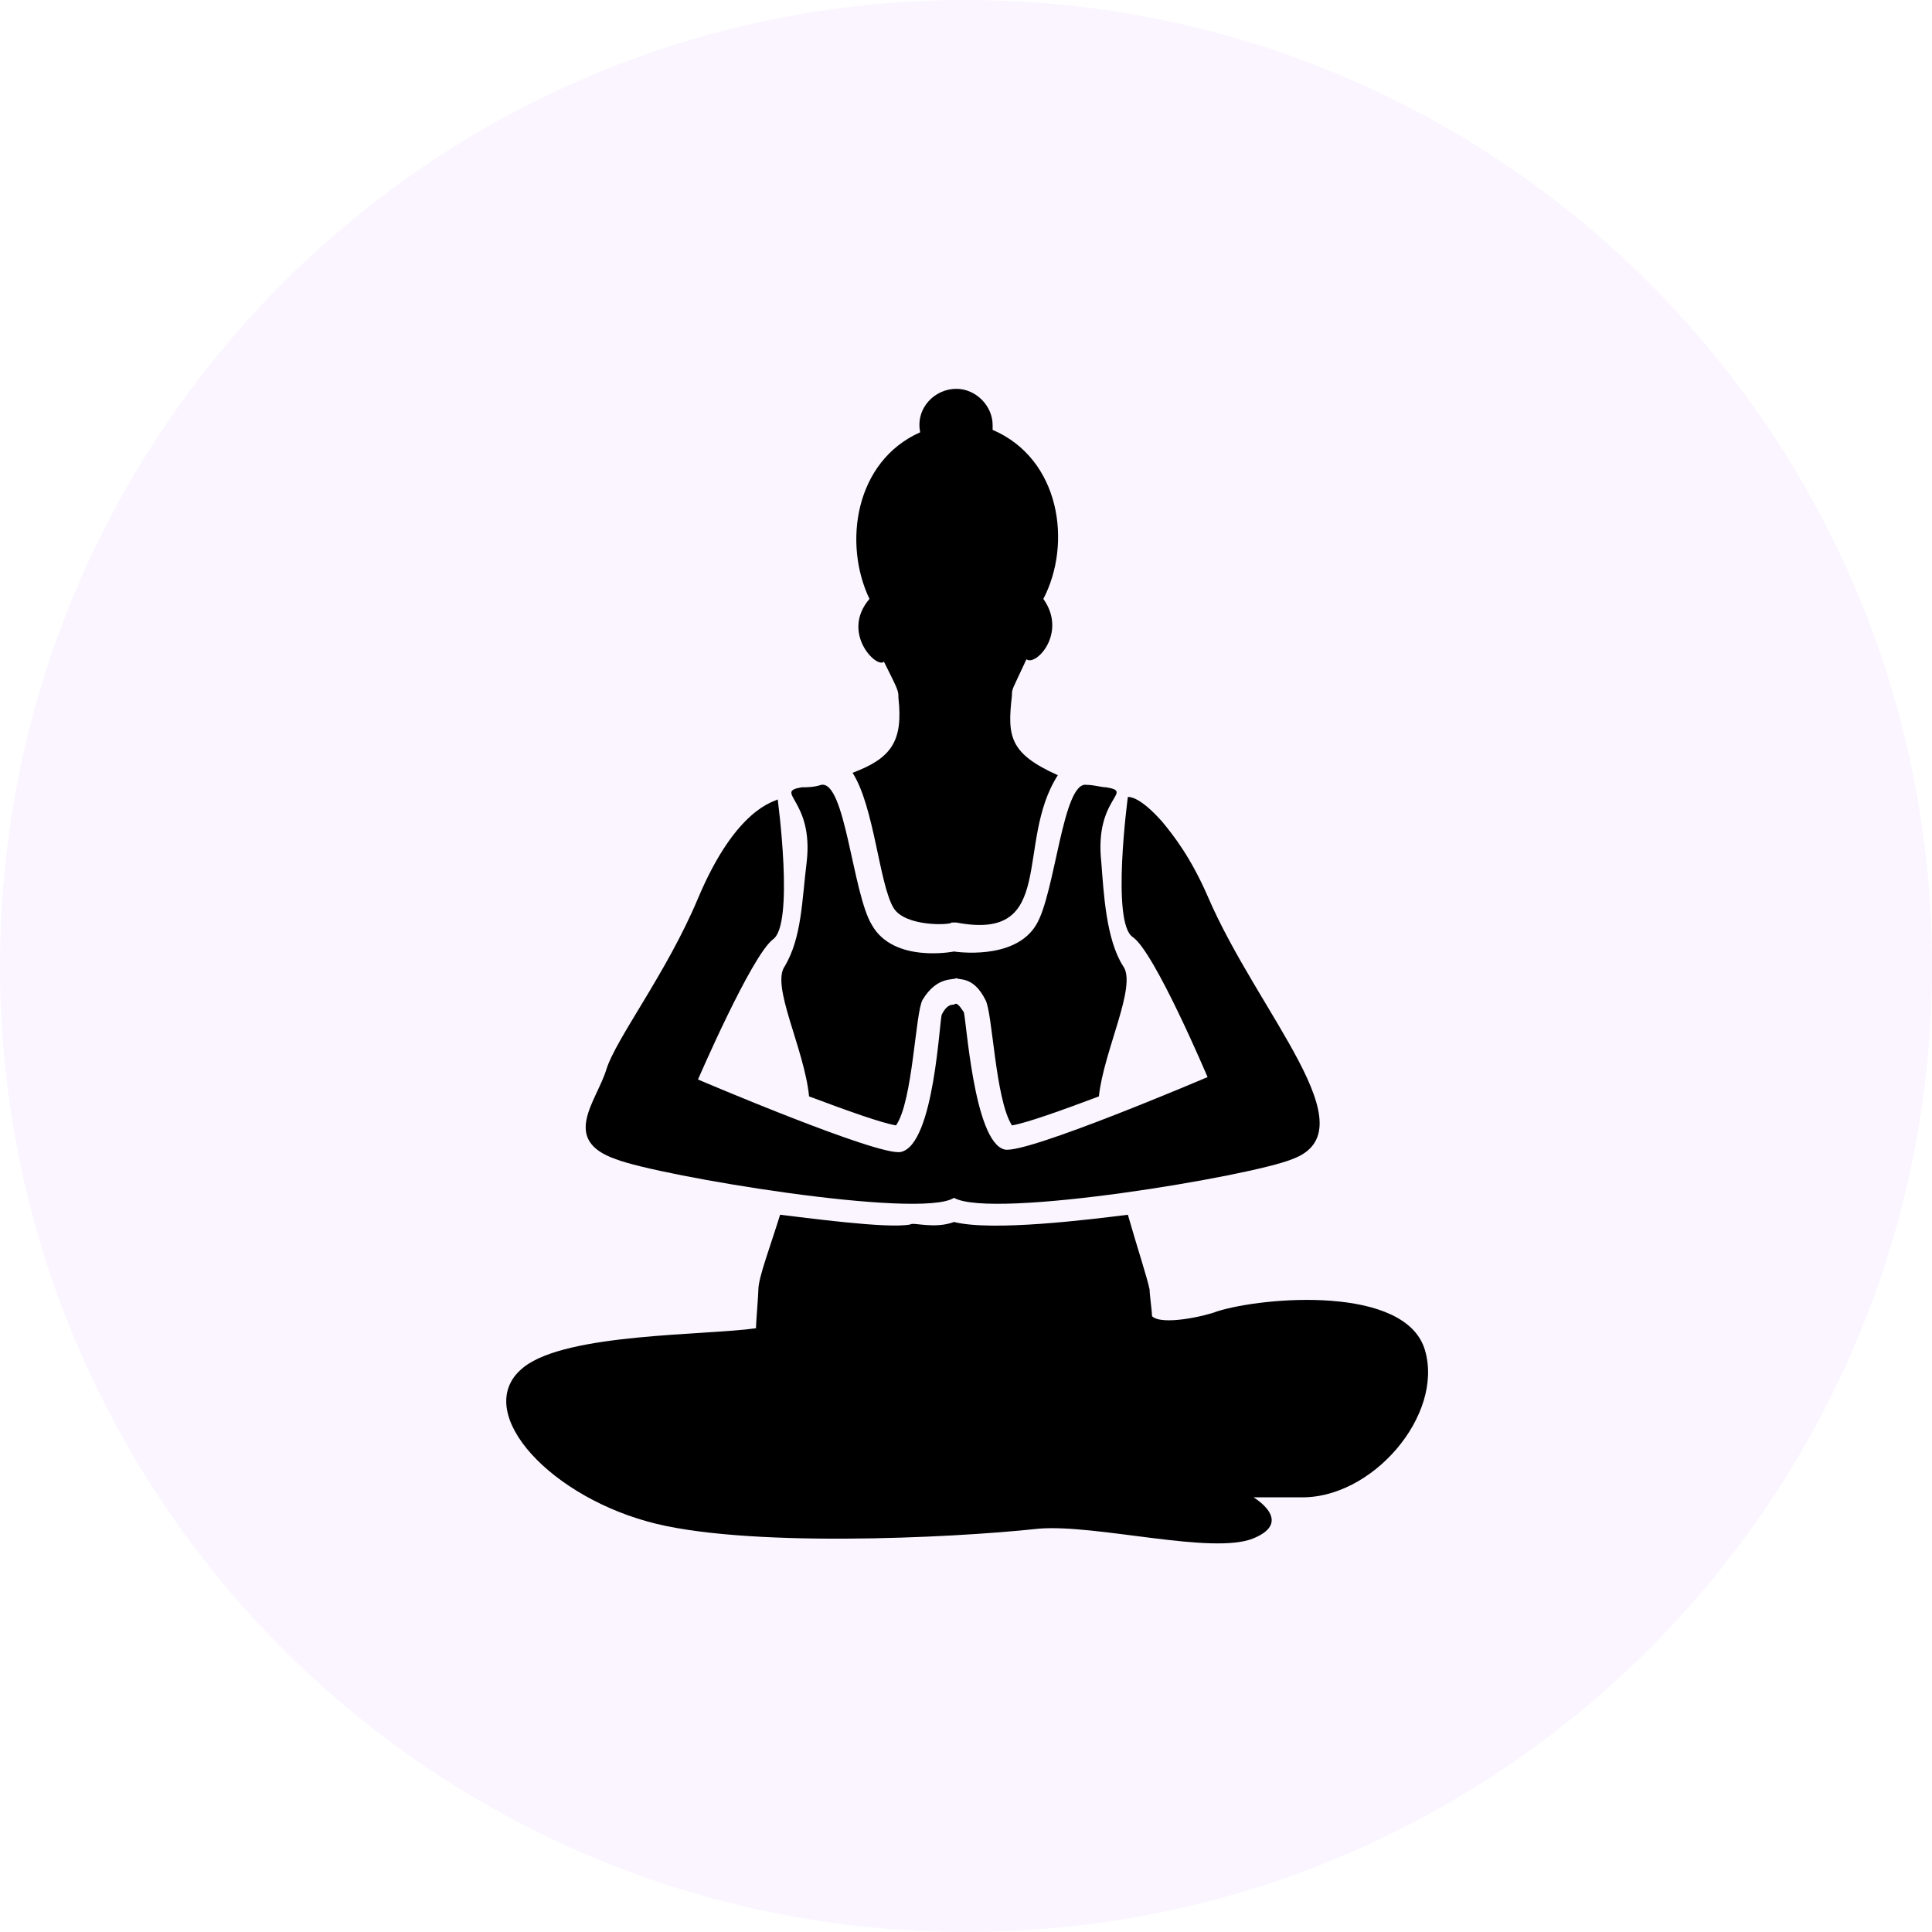
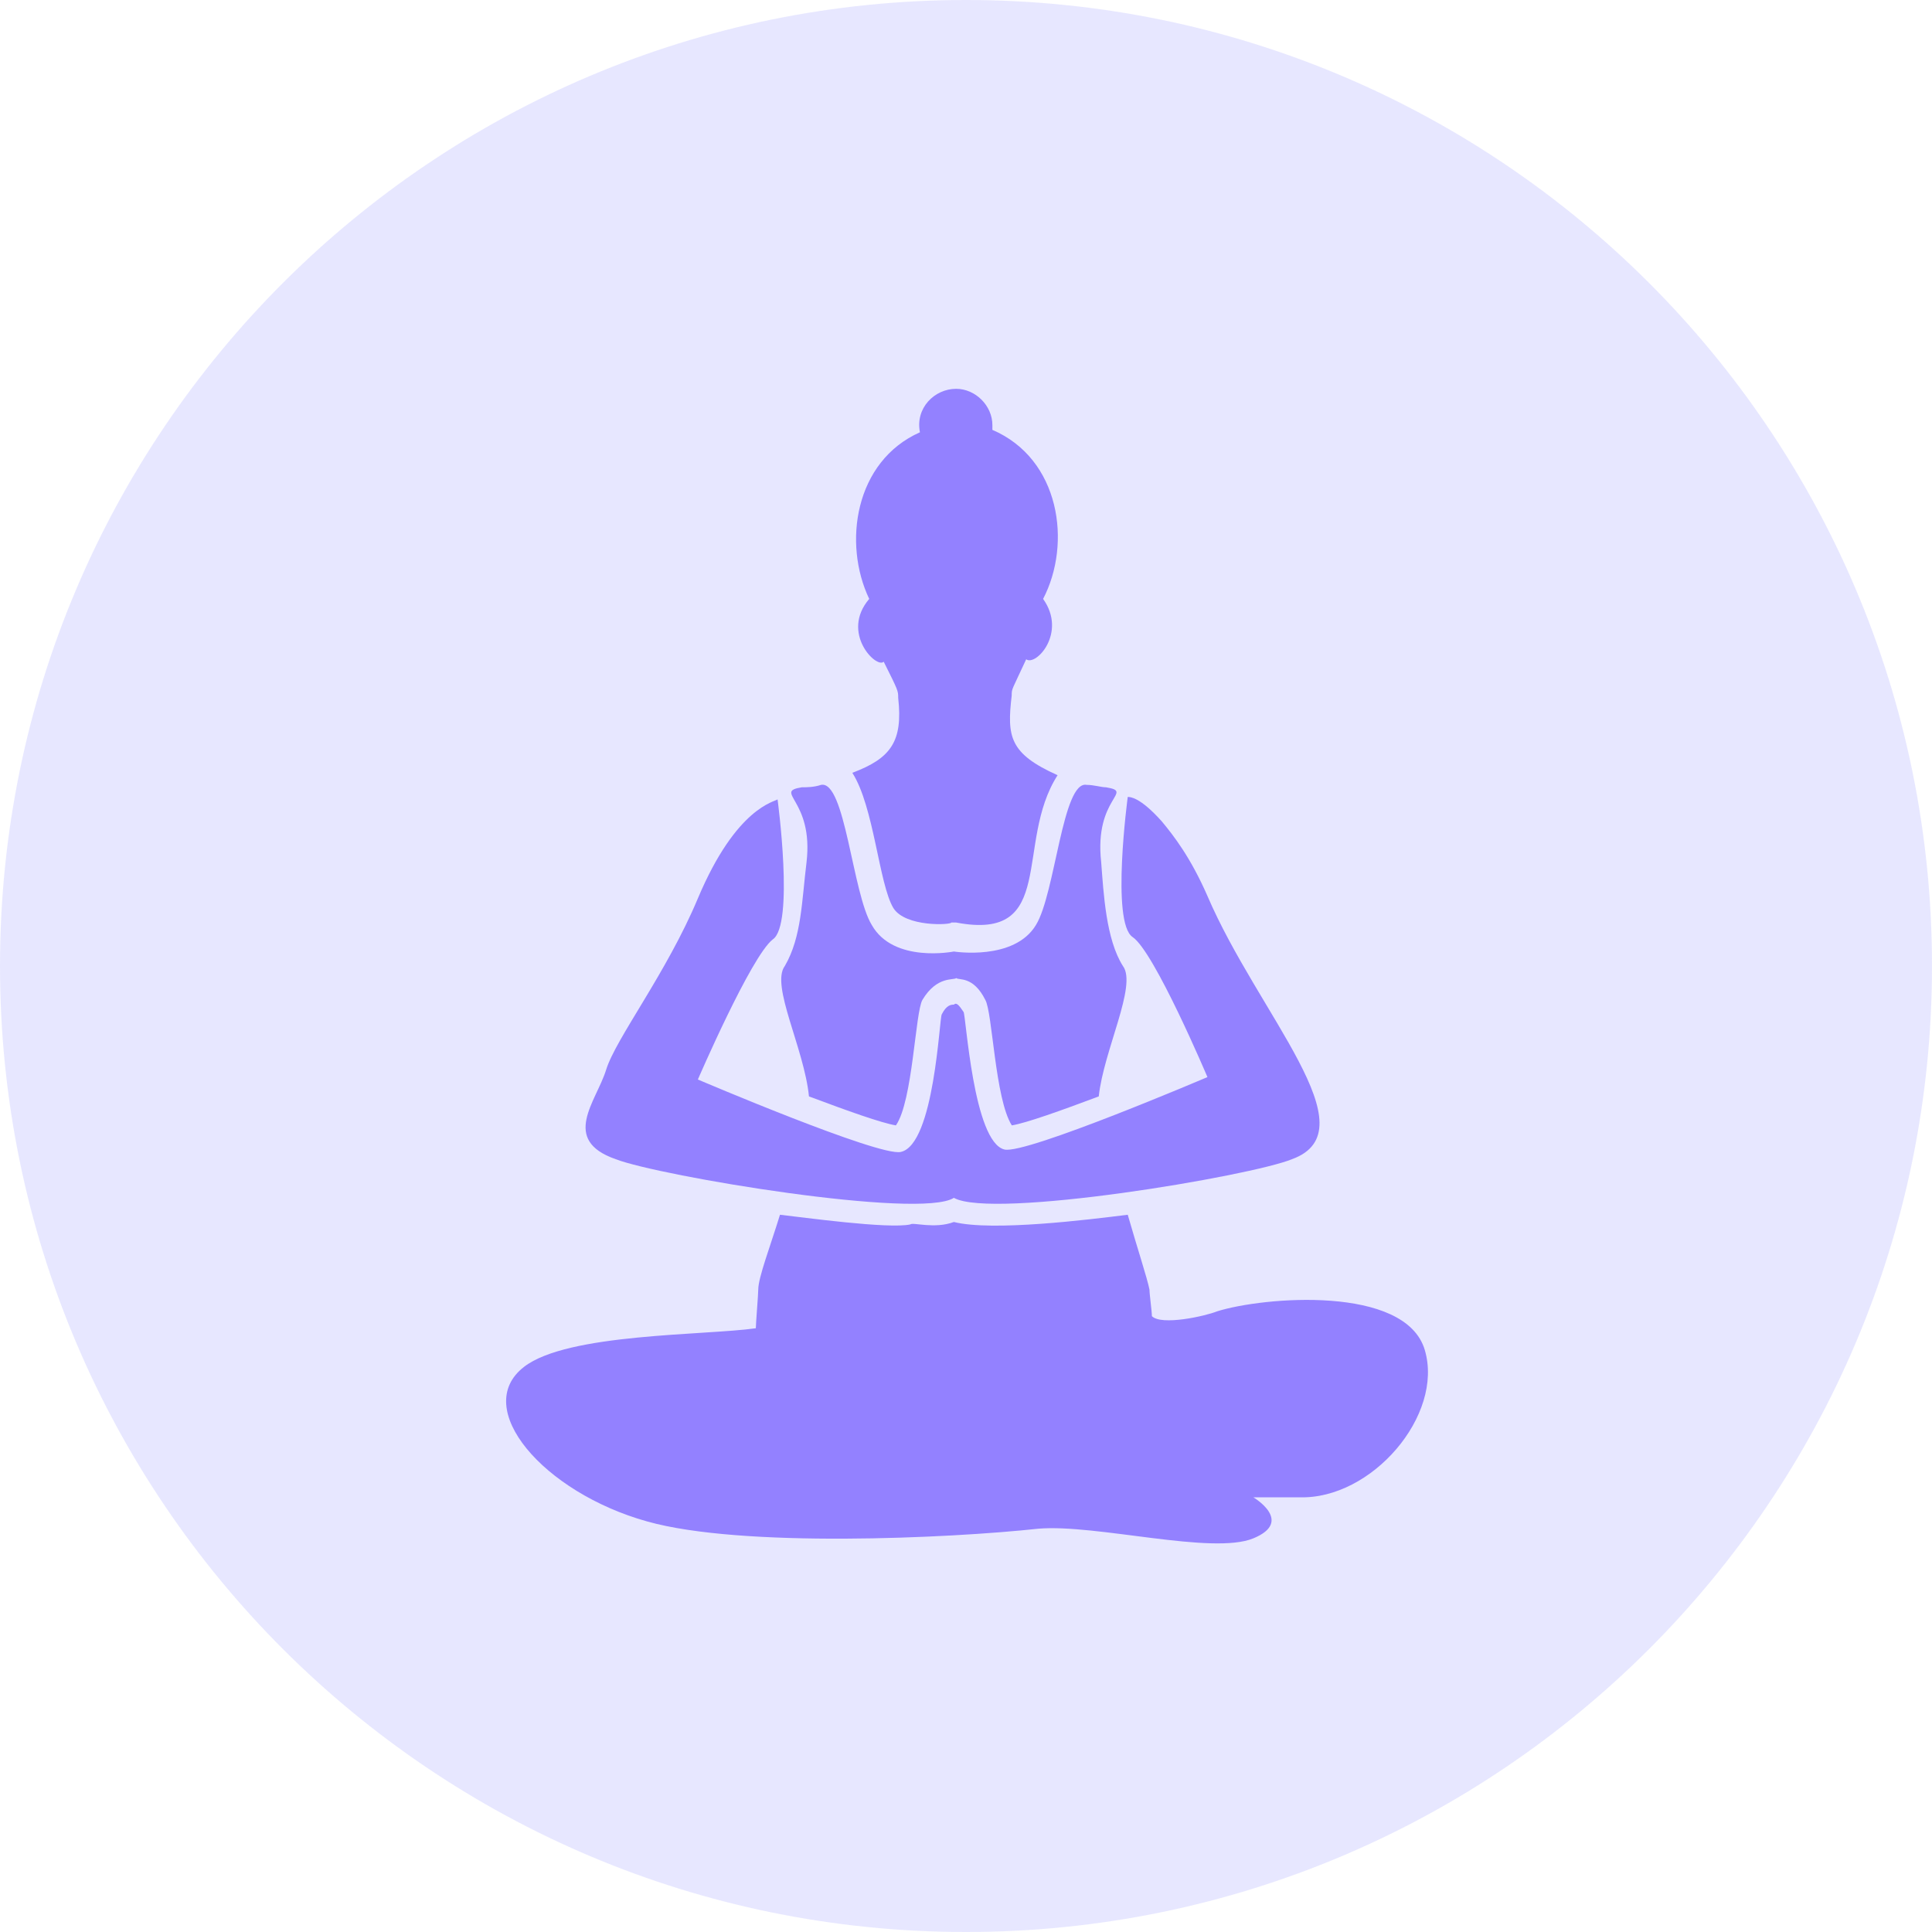
- <svg xmlns="http://www.w3.org/2000/svg" width="32" height="32" viewBox="0 0 32 32">
-   <circle cx="16" cy="16" r="16" fill="#BB86FC" fill-opacity="0.08" />
-   <path d="M14.121 12.8C14.481 13.36 14.561 14.64 14.801 15.04C15.001 15.36 15.761 15.32 15.761 15.28H15.841C17.521 15.6 16.801 13.96 17.521 12.84C16.721 12.48 16.681 12.2 16.761 11.52C16.761 11.4 16.761 11.44 17.001 10.92C17.161 11.04 17.681 10.48 17.281 9.92C17.761 9 17.561 7.6 16.441 7.12V7.04C16.441 6.72 16.161 6.44 15.841 6.44C15.481 6.44 15.161 6.76 15.241 7.16C14.161 7.64 13.961 9 14.401 9.92C13.921 10.48 14.521 11.08 14.641 10.96C14.881 11.44 14.881 11.44 14.881 11.56C14.961 12.28 14.761 12.56 14.121 12.8Z" />
-   <path d="M13.401 18.16C14.041 18.4 14.601 18.6 14.841 18.64C15.121 18.24 15.161 16.76 15.281 16.56C15.521 16.16 15.801 16.24 15.841 16.2C15.881 16.24 16.121 16.16 16.321 16.56C16.441 16.76 16.481 18.2 16.761 18.64C17.001 18.6 17.561 18.4 18.201 18.16C18.281 17.4 18.841 16.32 18.601 16C18.321 15.56 18.281 14.8 18.241 14.28C18.121 13.2 18.801 13.12 18.321 13.04C18.241 13.04 18.121 13 18.001 13C17.601 12.92 17.481 14.8 17.161 15.32C16.801 15.92 15.801 15.76 15.801 15.76C15.801 15.76 14.801 15.96 14.441 15.32C14.121 14.8 14.001 12.92 13.601 13C13.481 13.04 13.361 13.04 13.281 13.04C12.801 13.12 13.481 13.24 13.361 14.28C13.281 14.92 13.281 15.52 13.001 16C12.761 16.32 13.321 17.36 13.401 18.16ZM23.601 22.36C23.281 21.28 20.921 21.48 20.161 21.72C19.961 21.8 19.241 21.96 19.081 21.8C19.081 21.72 19.041 21.44 19.041 21.36C19.001 21.16 18.841 20.68 18.681 20.12C18.041 20.2 16.441 20.4 15.801 20.24C15.481 20.36 15.121 20.24 15.081 20.28C14.721 20.36 13.281 20.16 12.921 20.12C12.761 20.64 12.561 21.16 12.561 21.36C12.561 21.44 12.521 21.92 12.521 22C11.681 22.12 9.401 22.08 8.681 22.64C7.801 23.32 9.001 24.72 10.721 25.2C12.281 25.64 15.721 25.48 17.201 25.32C18.161 25.24 20.081 25.76 20.761 25.48C21.441 25.2 20.761 24.8 20.761 24.8H21.521C22.721 24.84 23.921 23.44 23.601 22.36Z" />
-   <path d="M10.201 19.2C10.921 19.48 15.241 20.2 15.801 19.84C16.441 20.2 20.721 19.48 21.401 19.2C22.721 18.72 20.841 16.8 20.001 14.84C19.721 14.2 19.441 13.84 19.241 13.6C18.881 13.2 18.721 13.2 18.681 13.2C18.681 13.2 18.401 15.28 18.761 15.52C19.121 15.76 20.001 17.84 20.001 17.84C20.001 17.84 17.001 19.12 16.641 19.04C16.121 18.92 16.001 16.8 15.961 16.76C15.881 16.64 15.841 16.6 15.801 16.64C15.761 16.64 15.681 16.64 15.601 16.8C15.561 16.84 15.481 18.96 14.921 19.08C14.561 19.16 11.561 17.88 11.561 17.88C11.561 17.88 12.441 15.84 12.801 15.56C13.161 15.32 12.881 13.24 12.881 13.24C12.841 13.28 12.201 13.36 11.561 14.88C11.041 16.12 10.201 17.2 10.041 17.72C9.881 18.24 9.281 18.88 10.201 19.2Z" />
+ <svg xmlns="http://www.w3.org/2000/svg" width="32" height="32" viewBox="0 0 32 32" fill="none">
+   <circle cx="16" cy="16" r="16" fill="#D0D1FF" fill-opacity="0.5" />
+   <path d="M14.117 12.8C14.477 13.36 14.557 14.64 14.797 15.04C14.997 15.36 15.757 15.32 15.757 15.28H15.837C17.517 15.6 16.797 13.96 17.517 12.84C16.717 12.48 16.677 12.2 16.757 11.52C16.757 11.4 16.757 11.44 16.997 10.92C17.157 11.04 17.677 10.48 17.277 9.92C17.757 9 17.557 7.6 16.437 7.12V7.04C16.437 6.72 16.157 6.44 15.837 6.44C15.477 6.44 15.157 6.76 15.237 7.16C14.157 7.64 13.957 9 14.397 9.92C13.917 10.48 14.517 11.08 14.637 10.96C14.877 11.44 14.877 11.44 14.877 11.56C14.957 12.28 14.757 12.56 14.117 12.8Z" fill="#9381FF" />
+   <path d="M13.399 18.16C14.039 18.4 14.599 18.6 14.839 18.64C15.119 18.24 15.159 16.76 15.279 16.56C15.519 16.16 15.799 16.24 15.839 16.2C15.879 16.24 16.119 16.16 16.319 16.56C16.439 16.76 16.479 18.2 16.759 18.64C16.999 18.6 17.559 18.4 18.199 18.16C18.279 17.4 18.839 16.32 18.599 16C18.319 15.56 18.279 14.8 18.239 14.28C18.119 13.2 18.799 13.12 18.319 13.04C18.239 13.04 18.119 13 17.999 13C17.599 12.92 17.479 14.8 17.159 15.32C16.799 15.92 15.799 15.76 15.799 15.76C15.799 15.76 14.799 15.96 14.439 15.32C14.119 14.8 13.999 12.92 13.599 13C13.479 13.04 13.359 13.04 13.279 13.04C12.799 13.12 13.479 13.24 13.359 14.28C13.279 14.92 13.279 15.52 12.999 16C12.759 16.32 13.319 17.36 13.399 18.16ZM23.599 22.36C23.279 21.28 20.919 21.48 20.159 21.72C19.959 21.8 19.239 21.96 19.079 21.8C19.079 21.72 19.039 21.44 19.039 21.36C18.999 21.16 18.839 20.68 18.679 20.12C18.039 20.2 16.439 20.4 15.799 20.24C15.479 20.36 15.119 20.24 15.079 20.28C14.719 20.36 13.279 20.16 12.919 20.12C12.759 20.64 12.559 21.16 12.559 21.36C12.559 21.44 12.519 21.92 12.519 22C11.679 22.12 9.399 22.08 8.679 22.64C7.799 23.32 8.999 24.72 10.719 25.2C12.279 25.64 15.719 25.48 17.199 25.32C18.159 25.24 20.079 25.76 20.759 25.48C21.439 25.2 20.759 24.8 20.759 24.8H21.519C22.719 24.84 23.919 23.44 23.599 22.36Z" fill="#9381FF" />
+   <path d="M10.199 19.2C10.919 19.48 15.239 20.2 15.799 19.84C16.439 20.2 20.719 19.48 21.399 19.2C22.719 18.72 20.839 16.8 19.999 14.84C19.719 14.2 19.439 13.84 19.239 13.6C18.879 13.2 18.719 13.2 18.679 13.2C18.679 13.2 18.399 15.28 18.759 15.52C19.119 15.76 19.999 17.84 19.999 17.84C19.999 17.84 16.999 19.12 16.639 19.04C16.119 18.92 15.999 16.8 15.959 16.76C15.879 16.64 15.839 16.6 15.799 16.64C15.759 16.64 15.679 16.64 15.599 16.8C15.559 16.84 15.479 18.96 14.919 19.08C14.559 19.16 11.559 17.88 11.559 17.88C11.559 17.88 12.439 15.84 12.799 15.56C13.159 15.32 12.879 13.24 12.879 13.24C12.839 13.28 12.199 13.36 11.559 14.88C11.039 16.12 10.199 17.2 10.039 17.72C9.879 18.24 9.279 18.88 10.199 19.2Z" fill="#9381FF" />
</svg>
